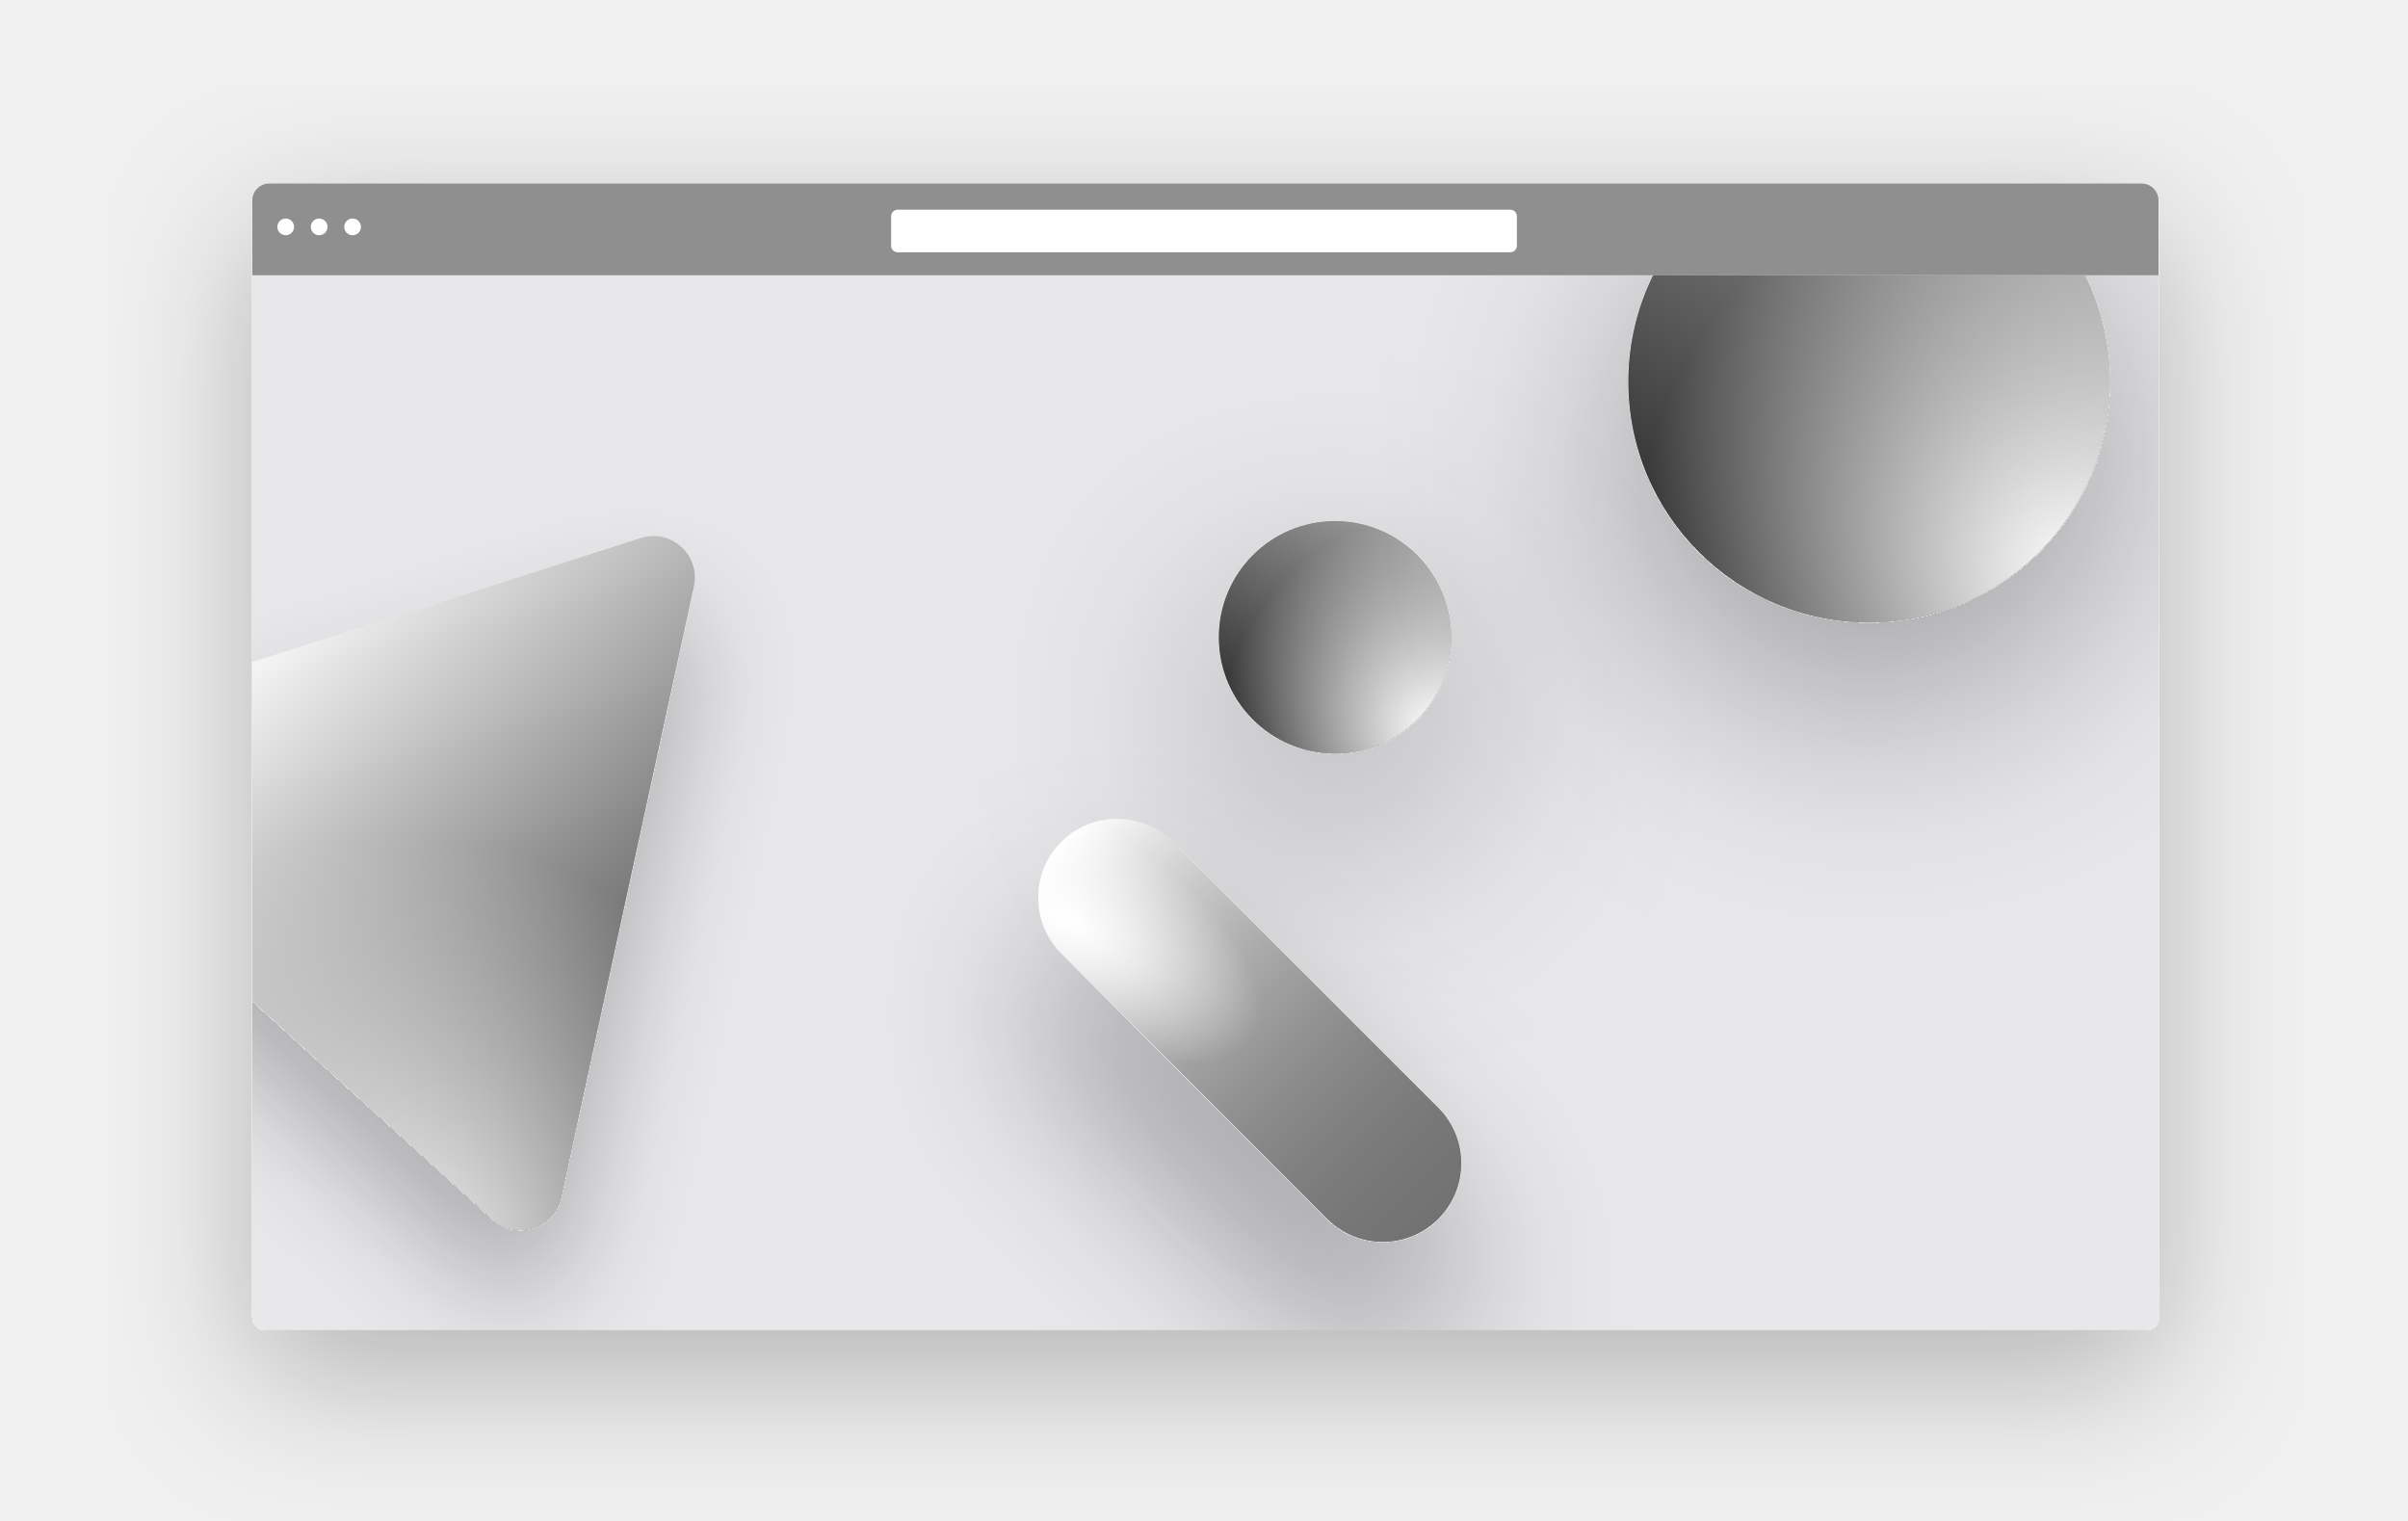
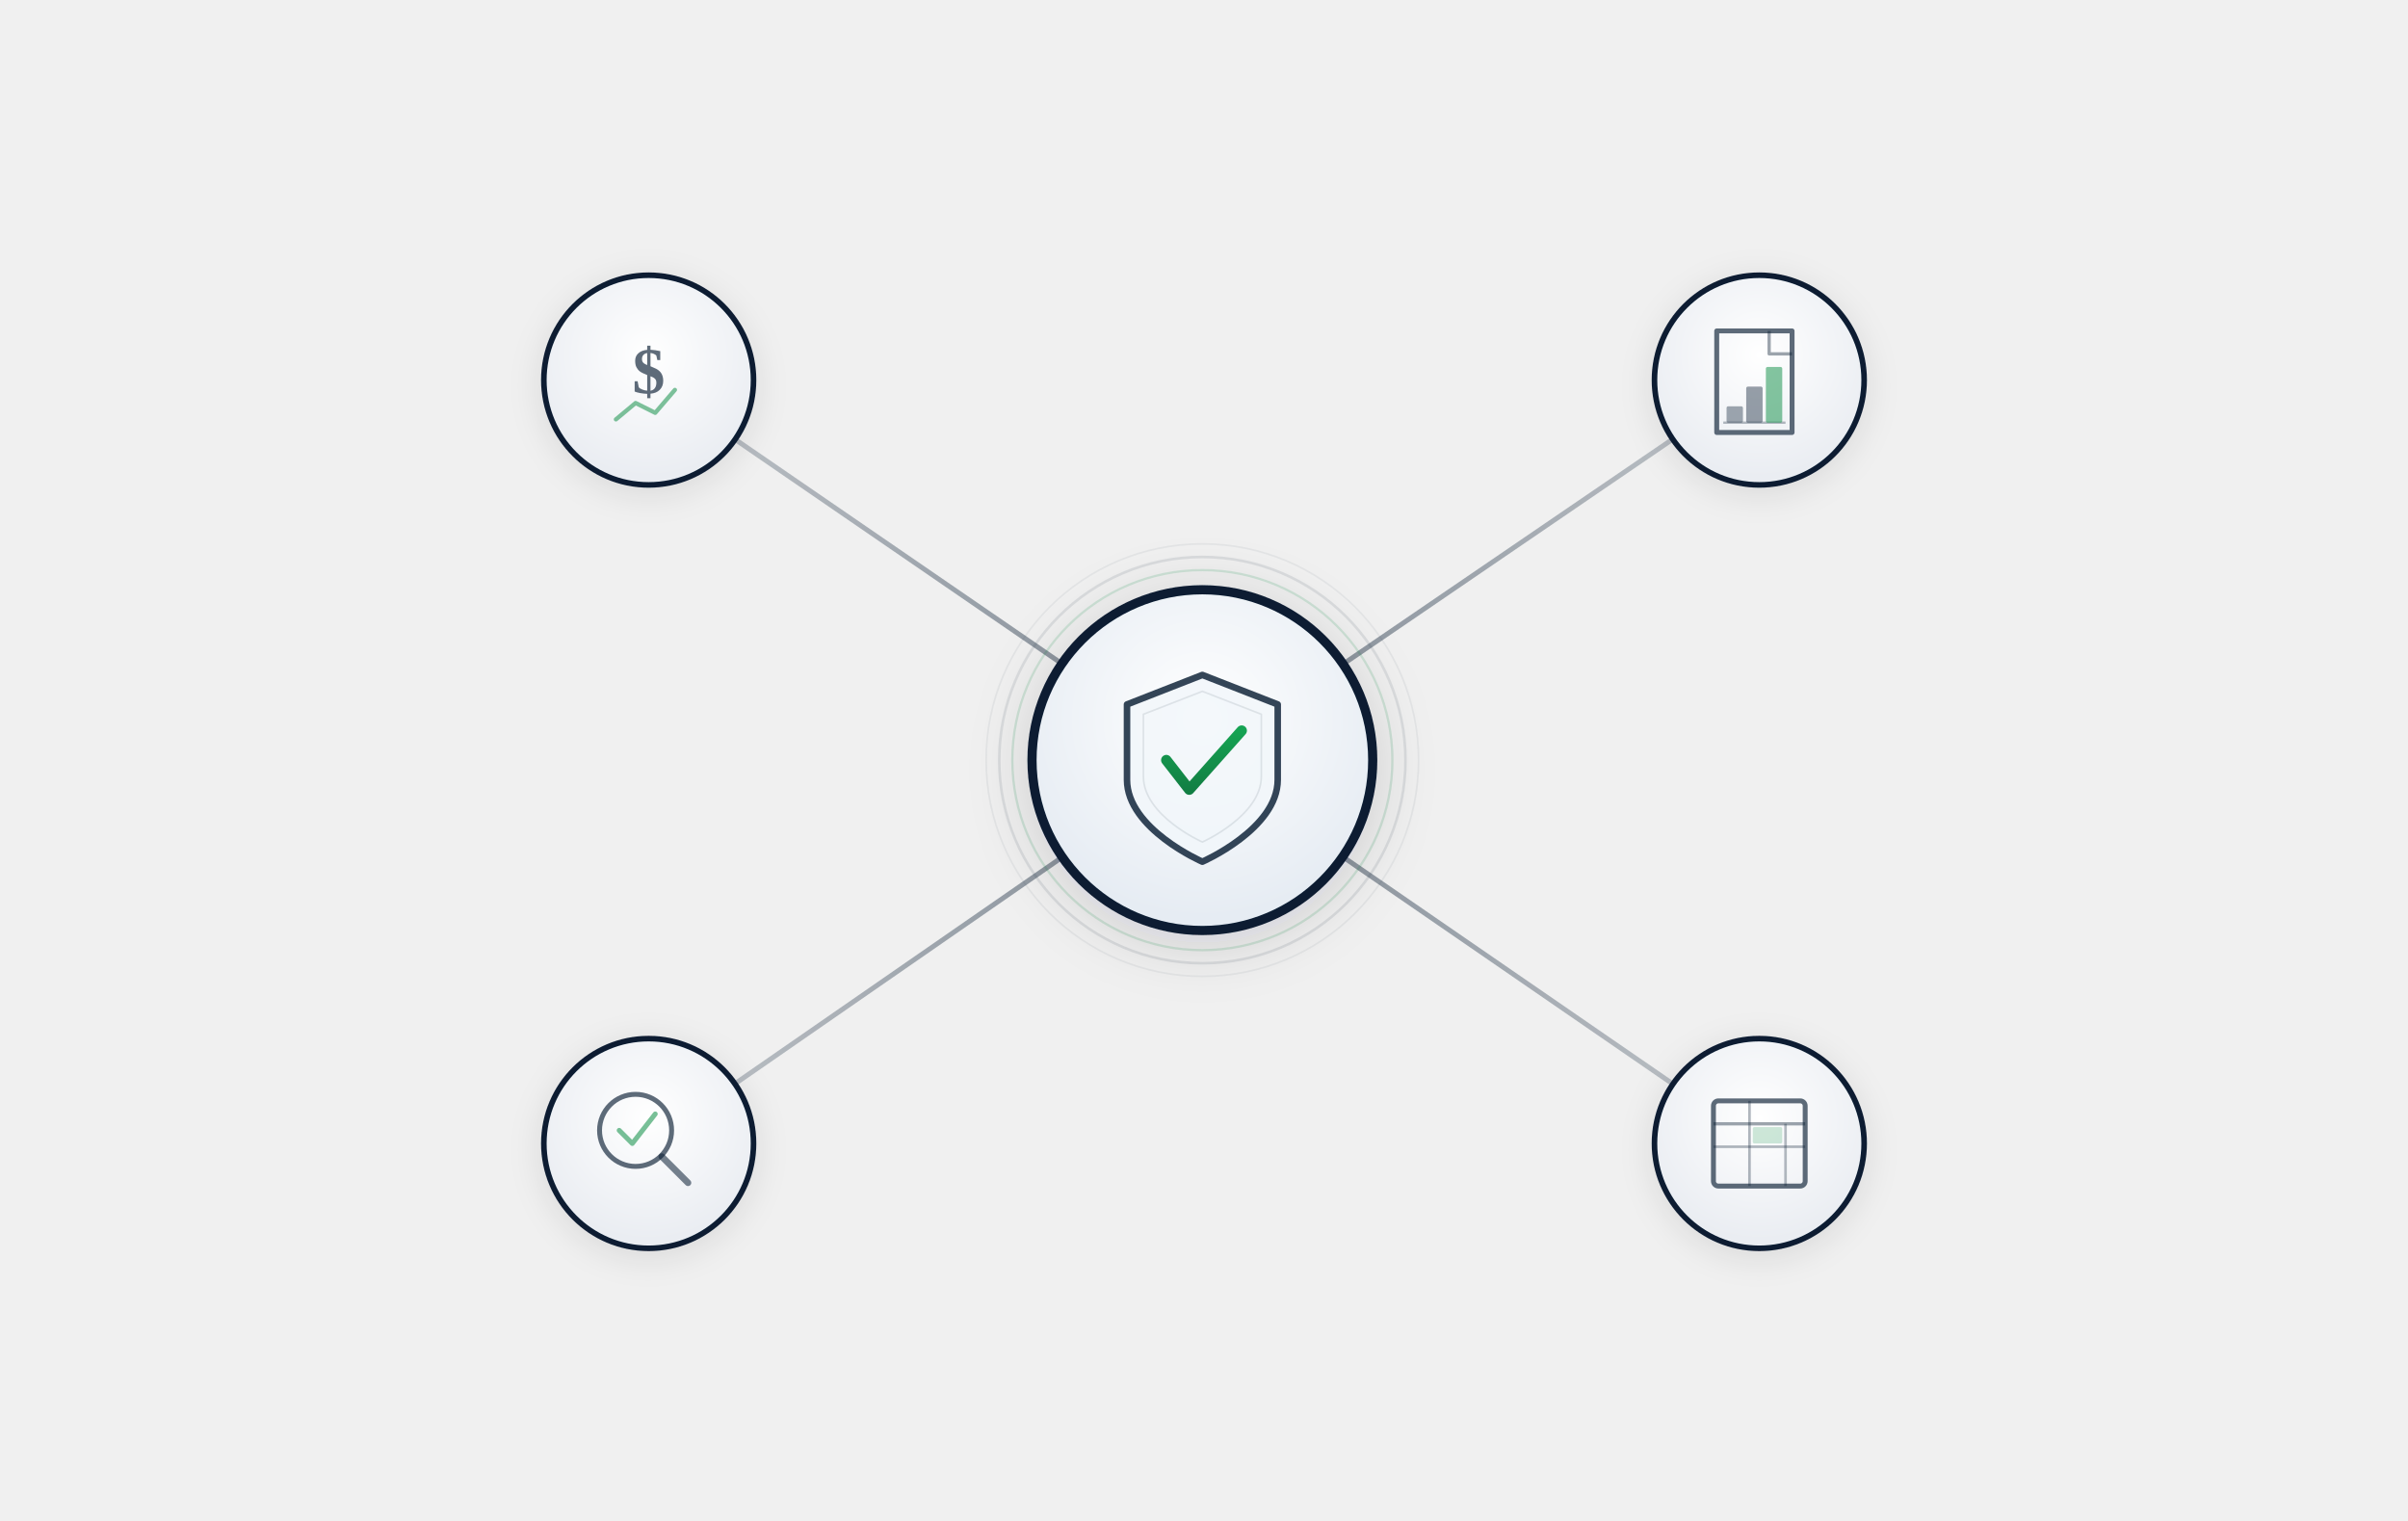
<svg xmlns="http://www.w3.org/2000/svg" width="735" height="464" viewBox="0 0 735 464" fill="none">
-   <g filter="url(#filter0_d_947_1709)">
-     <rect x="77" y="56" width="581.866" height="350" rx="5.189" fill="#8F8F8F" />
-     <ellipse cx="87.209" cy="69.245" rx="2.552" ry="2.553" fill="#FEFEFE" />
-     <ellipse cx="97.416" cy="69.245" rx="2.552" ry="2.553" fill="#FEFEFE" />
-     <ellipse cx="107.624" cy="69.245" rx="2.552" ry="2.553" fill="#FEFEFE" />
-     <g clip-path="url(#clip0_947_1709)">
-       <path d="M77 84H659V402C659 404.209 657.209 406 655 406H81C78.791 406 77 404.209 77 402V84Z" fill="#E8E8EB" />
-       <g filter="url(#filter1_d_947_1709)">
-         <circle cx="407.5" cy="194.5" r="35.5" fill="white" />
-         <circle cx="407.5" cy="194.5" r="35.5" fill="url(#paint0_linear_947_1709)" />
-         <circle cx="407.5" cy="194.5" r="35.5" fill="url(#paint1_radial_947_1709)" />
-       </g>
-       <g filter="url(#filter2_d_947_1709)">
-         <path d="M195.545 164.196C204.852 161.217 213.894 169.431 211.819 178.981L171.312 365.462C169.237 375.012 157.603 378.735 150.37 372.163L9.126 243.842C1.893 237.271 4.486 225.334 13.794 222.355L195.545 164.196Z" fill="white" />
-         <path d="M195.545 164.196C204.852 161.217 213.894 169.431 211.819 178.981L171.312 365.462C169.237 375.012 157.603 378.735 150.37 372.163L9.126 243.842C1.893 237.271 4.486 225.334 13.794 222.355L195.545 164.196Z" fill="url(#paint2_linear_947_1709)" />
-         <path d="M195.545 164.196C204.852 161.217 213.894 169.431 211.819 178.981L171.312 365.462C169.237 375.012 157.603 378.735 150.37 372.163L9.126 243.842C1.893 237.271 4.486 225.334 13.794 222.355L195.545 164.196Z" fill="url(#paint3_radial_947_1709)" />
-       </g>
-       <g filter="url(#filter3_d_947_1709)">
-         <circle cx="570.5" cy="116.5" r="73.5" fill="white" />
-         <circle cx="570.5" cy="116.5" r="73.5" fill="url(#paint4_linear_947_1709)" />
-         <circle cx="570.5" cy="116.5" r="73.5" fill="url(#paint5_radial_947_1709)" />
-       </g>
-       <g filter="url(#filter4_d_947_1709)">
-         <rect x="455.996" y="355.055" width="48" height="162.713" rx="24" transform="rotate(135 455.996 355.055)" fill="white" />
-         <rect x="455.996" y="355.055" width="48" height="162.713" rx="24" transform="rotate(135 455.996 355.055)" fill="url(#paint6_linear_947_1709)" />
-         <rect x="455.996" y="355.055" width="48" height="162.713" rx="24" transform="rotate(135 455.996 355.055)" fill="url(#paint7_radial_947_1709)" />
-       </g>
-     </g>
-     <rect x="272" y="64" width="191" height="13" rx="2" fill="white" />
+   <defs>
+     <filter id="cs" x="-50%" y="-50%" width="200%" height="200%">
+       <feGaussianBlur in="SourceAlpha" stdDeviation="9" result="b" />
+       <feOffset dy="3" result="o" />
+       <feFlood flood-color="#081422" flood-opacity="0.15" />
+       <feComposite in2="o" operator="in" result="s" />
+       <feMerge>
+         <feMergeNode in="s" />
+         <feMergeNode in="SourceGraphic" />
+       </feMerge>
+     </filter>
+     <filter id="ns" x="-50%" y="-50%" width="200%" height="200%">
+       <feGaussianBlur in="SourceAlpha" stdDeviation="5" result="b" />
+       <feOffset dy="2" result="o" />
+       <feFlood flood-color="#081422" flood-opacity="0.10" />
+       <feComposite in2="o" operator="in" result="s" />
+       <feMerge>
+         <feMergeNode in="s" />
+         <feMergeNode in="SourceGraphic" />
+       </feMerge>
+     </filter>
+     <radialGradient id="cf" cx="50%" cy="38%" r="58%">
+       <stop offset="0%" stop-color="#FFFFFF" />
+       <stop offset="100%" stop-color="#E6ECF3" />
+     </radialGradient>
+     <radialGradient id="nf" cx="50%" cy="38%" r="58%">
+       <stop offset="0%" stop-color="#FFFFFF" />
+       <stop offset="100%" stop-color="#EAEdf2" />
+     </radialGradient>
+     <linearGradient id="sg" x1="0%" y1="0%" x2="0%" y2="100%">
+       <stop offset="0%" stop-color="#0B9E4A" />
+       <stop offset="100%" stop-color="#07793A" />
+     </linearGradient>
+     <linearGradient id="cl1" x1="367" y1="232" x2="198" y2="116" gradientUnits="userSpaceOnUse">
+       <stop offset="0%" stop-color="#091D33" stop-opacity="0.50" />
+       <stop offset="100%" stop-color="#091D33" stop-opacity="0.20" />
+     </linearGradient>
+     <linearGradient id="cl2" x1="367" y1="232" x2="537" y2="116" gradientUnits="userSpaceOnUse">
+       <stop offset="0%" stop-color="#091D33" stop-opacity="0.50" />
+       <stop offset="100%" stop-color="#091D33" stop-opacity="0.20" />
+     </linearGradient>
+     <linearGradient id="cl3" x1="367" y1="232" x2="198" y2="349" gradientUnits="userSpaceOnUse">
+       <stop offset="0%" stop-color="#091D33" stop-opacity="0.50" />
+       <stop offset="100%" stop-color="#091D33" stop-opacity="0.20" />
+     </linearGradient>
+     <linearGradient id="cl4" x1="367" y1="232" x2="537" y2="349" gradientUnits="userSpaceOnUse">
+       <stop offset="0%" stop-color="#091D33" stop-opacity="0.50" />
+       <stop offset="100%" stop-color="#091D33" stop-opacity="0.20" />
+     </linearGradient>
+   </defs>
+   <line x1="367" y1="232" x2="198" y2="116" stroke="url(#cl1)" stroke-width="1.5" stroke-linecap="round" />
+   <line x1="367" y1="232" x2="537" y2="116" stroke="url(#cl2)" stroke-width="1.5" stroke-linecap="round" />
+   <line x1="367" y1="232" x2="198" y2="349" stroke="url(#cl3)" stroke-width="1.5" stroke-linecap="round" />
+   <line x1="367" y1="232" x2="537" y2="349" stroke="url(#cl4)" stroke-width="1.5" stroke-linecap="round" />
+   <circle cx="198" cy="116" r="2.4" fill="#091D33" opacity="0.22" />
+   <circle cx="537" cy="116" r="2.4" fill="#091D33" opacity="0.22" />
+   <circle cx="198" cy="349" r="2.4" fill="#091D33" opacity="0.22" />
+   <circle cx="537" cy="349" r="2.4" fill="#091D33" opacity="0.22" />
+   <circle cx="367" cy="232" r="66" fill="none" stroke="#091D33" stroke-width="0.5" opacity="0.06" />
+   <circle cx="367" cy="232" r="62" fill="none" stroke="#091D33" stroke-width="0.8" opacity="0.10" />
+   <circle cx="367" cy="232" r="58" fill="none" stroke="#0A8C42" stroke-width="0.7" opacity="0.15" />
+   <g filter="url(#cs)">
+     <circle cx="367" cy="232" r="52" fill="url(#cf)" stroke="#091D33" stroke-width="2.8" />
  </g>
-   <defs>
-     <filter id="filter0_d_947_1709" x="33" y="26" width="670" height="438" filterUnits="userSpaceOnUse" color-interpolation-filters="sRGB">
-       <feFlood flood-opacity="0" result="BackgroundImageFix" />
-       <feColorMatrix in="SourceAlpha" type="matrix" values="0 0 0 0 0 0 0 0 0 0 0 0 0 0 0 0 0 0 127 0" result="hardAlpha" />
-       <feOffset dy="14" />
-       <feGaussianBlur stdDeviation="22" />
-       <feComposite in2="hardAlpha" operator="out" />
-       <feColorMatrix type="matrix" values="0 0 0 0 0 0 0 0 0 0 0 0 0 0 0 0 0 0 0.25 0" />
-       <feBlend mode="normal" in2="BackgroundImageFix" result="effect1_dropShadow_947_1709" />
-       <feBlend mode="normal" in="SourceGraphic" in2="effect1_dropShadow_947_1709" result="shape" />
-     </filter>
-     <filter id="filter1_d_947_1709" x="298" y="109" width="219" height="219" filterUnits="userSpaceOnUse" color-interpolation-filters="sRGB">
-       <feFlood flood-opacity="0" result="BackgroundImageFix" />
-       <feColorMatrix in="SourceAlpha" type="matrix" values="0 0 0 0 0 0 0 0 0 0 0 0 0 0 0 0 0 0 127 0" result="hardAlpha" />
-       <feOffset dy="24" />
-       <feGaussianBlur stdDeviation="37" />
-       <feComposite in2="hardAlpha" operator="out" />
-       <feColorMatrix type="matrix" values="0 0 0 0 0 0 0 0 0 0 0 0 0 0 0 0 0 0 0.34 0" />
-       <feBlend mode="normal" in2="BackgroundImageFix" result="effect1_dropShadow_947_1709" />
-       <feBlend mode="normal" in="SourceGraphic" in2="effect1_dropShadow_947_1709" result="shape" />
-     </filter>
-     <filter id="filter2_d_947_1709" x="-29.312" y="150.881" width="275.707" height="280.447" filterUnits="userSpaceOnUse" color-interpolation-filters="sRGB">
-       <feFlood flood-opacity="0" result="BackgroundImageFix" />
-       <feColorMatrix in="SourceAlpha" type="matrix" values="0 0 0 0 0 0 0 0 0 0 0 0 0 0 0 0 0 0 127 0" result="hardAlpha" />
-       <feOffset dy="21.581" />
-       <feGaussianBlur stdDeviation="17.138" />
-       <feComposite in2="hardAlpha" operator="out" />
-       <feColorMatrix type="matrix" values="0 0 0 0 0 0 0 0 0 0 0 0 0 0 0 0 0 0 0.25 0" />
-       <feBlend mode="normal" in2="BackgroundImageFix" result="effect1_dropShadow_947_1709" />
-       <feBlend mode="normal" in="SourceGraphic" in2="effect1_dropShadow_947_1709" result="shape" />
-     </filter>
-     <filter id="filter3_d_947_1709" x="423" y="-7" width="295" height="295" filterUnits="userSpaceOnUse" color-interpolation-filters="sRGB">
-       <feFlood flood-opacity="0" result="BackgroundImageFix" />
-       <feColorMatrix in="SourceAlpha" type="matrix" values="0 0 0 0 0 0 0 0 0 0 0 0 0 0 0 0 0 0 127 0" result="hardAlpha" />
-       <feOffset dy="24" />
-       <feGaussianBlur stdDeviation="37" />
-       <feComposite in2="hardAlpha" operator="out" />
-       <feColorMatrix type="matrix" values="0 0 0 0 0 0 0 0 0 0 0 0 0 0 0 0 0 0 0.34 0" />
-       <feBlend mode="normal" in2="BackgroundImageFix" result="effect1_dropShadow_947_1709" />
-       <feBlend mode="normal" in="SourceGraphic" in2="effect1_dropShadow_947_1709" result="shape" />
-     </filter>
-     <filter id="filter4_d_947_1709" x="262.941" y="229.941" width="237.114" height="237.114" filterUnits="userSpaceOnUse" color-interpolation-filters="sRGB">
-       <feFlood flood-opacity="0" result="BackgroundImageFix" />
-       <feColorMatrix in="SourceAlpha" type="matrix" values="0 0 0 0 0 0 0 0 0 0 0 0 0 0 0 0 0 0 127 0" result="hardAlpha" />
-       <feOffset dy="34" />
-       <feGaussianBlur stdDeviation="27" />
-       <feComposite in2="hardAlpha" operator="out" />
-       <feColorMatrix type="matrix" values="0 0 0 0 0 0 0 0 0 0 0 0 0 0 0 0 0 0 0.35 0" />
-       <feBlend mode="normal" in2="BackgroundImageFix" result="effect1_dropShadow_947_1709" />
-       <feBlend mode="normal" in="SourceGraphic" in2="effect1_dropShadow_947_1709" result="shape" />
-     </filter>
-     <linearGradient id="paint0_linear_947_1709" x1="430.248" y1="285.49" x2="518.825" y2="135.218" gradientUnits="userSpaceOnUse">
-       <stop />
-       <stop offset="1" stop-opacity="0" />
-     </linearGradient>
-     <radialGradient id="paint1_radial_947_1709" cx="0" cy="0" r="1" gradientUnits="userSpaceOnUse" gradientTransform="translate(438.047 222.57) rotate(-149.287) scale(96.9874)">
-       <stop stop-color="white" />
-       <stop offset="0.672" stop-color="white" stop-opacity="0" />
-     </radialGradient>
-     <linearGradient id="paint2_linear_947_1709" x1="244.83" y1="401.335" x2="58.33" y2="205.335" gradientUnits="userSpaceOnUse">
-       <stop />
-       <stop offset="1" stop-opacity="0" />
-     </linearGradient>
-     <radialGradient id="paint3_radial_947_1709" cx="0" cy="0" r="1" gradientUnits="userSpaceOnUse" gradientTransform="translate(119.471 394.729) rotate(-86.1982) scale(207.733)">
-       <stop stop-color="white" />
-       <stop offset="0.672" stop-color="white" stop-opacity="0" />
-     </radialGradient>
-     <linearGradient id="paint4_linear_947_1709" x1="617.597" y1="304.888" x2="800.99" y2="-6.238" gradientUnits="userSpaceOnUse">
-       <stop />
-       <stop offset="1" stop-opacity="0" />
-     </linearGradient>
-     <radialGradient id="paint5_radial_947_1709" cx="0" cy="0" r="1" gradientUnits="userSpaceOnUse" gradientTransform="translate(633.744 174.616) rotate(-149.287) scale(200.805)">
-       <stop stop-color="white" />
-       <stop offset="0.672" stop-color="white" stop-opacity="0" />
-     </radialGradient>
-     <linearGradient id="paint6_linear_947_1709" x1="479.996" y1="355.055" x2="479.996" y2="517.768" gradientUnits="userSpaceOnUse">
-       <stop stop-color="#727272" />
-       <stop offset="1" stop-opacity="0" />
-     </linearGradient>
-     <radialGradient id="paint7_radial_947_1709" cx="0" cy="0" r="1" gradientUnits="userSpaceOnUse" gradientTransform="translate(495.526 499.582) rotate(-103.185) scale(100.271 45.724)">
-       <stop stop-color="white" />
-       <stop offset="0.672" stop-color="white" stop-opacity="0" />
-     </radialGradient>
-     <clipPath id="clip0_947_1709">
-       <path d="M77 84H659V402C659 404.209 657.209 406 655 406H81C78.791 406 77 404.209 77 402V84Z" fill="white" />
-     </clipPath>
-   </defs>
+   <path d="M367 206 L390 215 V238 C390 253 367 263 367 263 C367 263 344 253 344 238 V215 Z" fill="#F2F6FA" stroke="#091D33" stroke-width="2.0" stroke-linejoin="round" opacity="0.82" />
+   <path d="M367 211 L385 218 V237 C385 249 367 257 367 257 C367 257 349 249 349 237 V218 Z" fill="none" stroke="#091D33" stroke-width="0.5" opacity="0.10" />
+   <polyline points="356,232 363,241 379,223" fill="none" stroke="url(#sg)" stroke-width="3.2" stroke-linecap="round" stroke-linejoin="round" opacity="0.95" />
+   <g filter="url(#ns)">
+     <circle cx="198" cy="116" r="32" fill="url(#nf)" stroke="#091D33" stroke-width="1.7" />
+   </g>
+   <text x="198" y="120" text-anchor="middle" font-family="Georgia, 'Times New Roman', serif" font-size="20" font-weight="700" fill="#091D33" opacity="0.65">$</text>
+   <polyline points="188,128 194,123 200,126 206,119" fill="none" stroke="#0A8C42" stroke-width="1.3" stroke-linecap="round" stroke-linejoin="round" opacity="0.52" />
+   <g filter="url(#ns)">
+     <circle cx="537" cy="116" r="32" fill="url(#nf)" stroke="#091D33" stroke-width="1.7" />
+   </g>
+   <path d="M524 101 H547 V132 H524 Z" fill="none" stroke="#091D33" stroke-width="1.5" stroke-linejoin="round" opacity="0.65" />
+   <path d="M540 101 V108 H547" fill="none" stroke="#091D33" stroke-width="1.0" stroke-linejoin="round" opacity="0.40" />
+   <line x1="526" y1="129" x2="545" y2="129" stroke="#091D33" stroke-width="0.7" opacity="0.30" />
+   <rect x="527" y="124" width="5" height="5" rx="0.5" fill="#091D33" opacity="0.38" />
+   <rect x="533" y="118" width="5" height="11" rx="0.5" fill="#091D33" opacity="0.42" />
+   <rect x="539" y="112" width="5" height="17" rx="0.5" fill="#0A8C42" opacity="0.50" />
+   <g filter="url(#ns)">
+     <circle cx="198" cy="349" r="32" fill="url(#nf)" stroke="#091D33" stroke-width="1.7" />
+   </g>
+   <circle cx="194" cy="345" r="11" fill="none" stroke="#091D33" stroke-width="1.5" opacity="0.65" />
+   <line x1="202" y1="353" x2="210" y2="361" stroke="#091D33" stroke-width="2.0" stroke-linecap="round" opacity="0.55" />
+   <polyline points="189,345 193,349 200,340" fill="none" stroke="#0A8C42" stroke-width="1.5" stroke-linecap="round" stroke-linejoin="round" opacity="0.55" />
+   <g filter="url(#ns)">
+     <circle cx="537" cy="349" r="32" fill="url(#nf)" stroke="#091D33" stroke-width="1.7" />
+   </g>
+   <rect x="523" y="336" width="28" height="26" rx="1.5" fill="none" stroke="#091D33" stroke-width="1.5" opacity="0.65" />
+   <line x1="523" y1="343" x2="551" y2="343" stroke="#091D33" stroke-width="1.0" opacity="0.40" />
+   <line x1="523" y1="350" x2="551" y2="350" stroke="#091D33" stroke-width="0.8" opacity="0.32" />
+   <line x1="534" y1="336" x2="534" y2="362" stroke="#091D33" stroke-width="0.8" opacity="0.32" />
+   <line x1="545" y1="343" x2="545" y2="362" stroke="#091D33" stroke-width="0.8" opacity="0.30" />
+   <rect x="535" y="344" width="9" height="5" rx="0.5" fill="#0A8C42" opacity="0.20" />
</svg>
